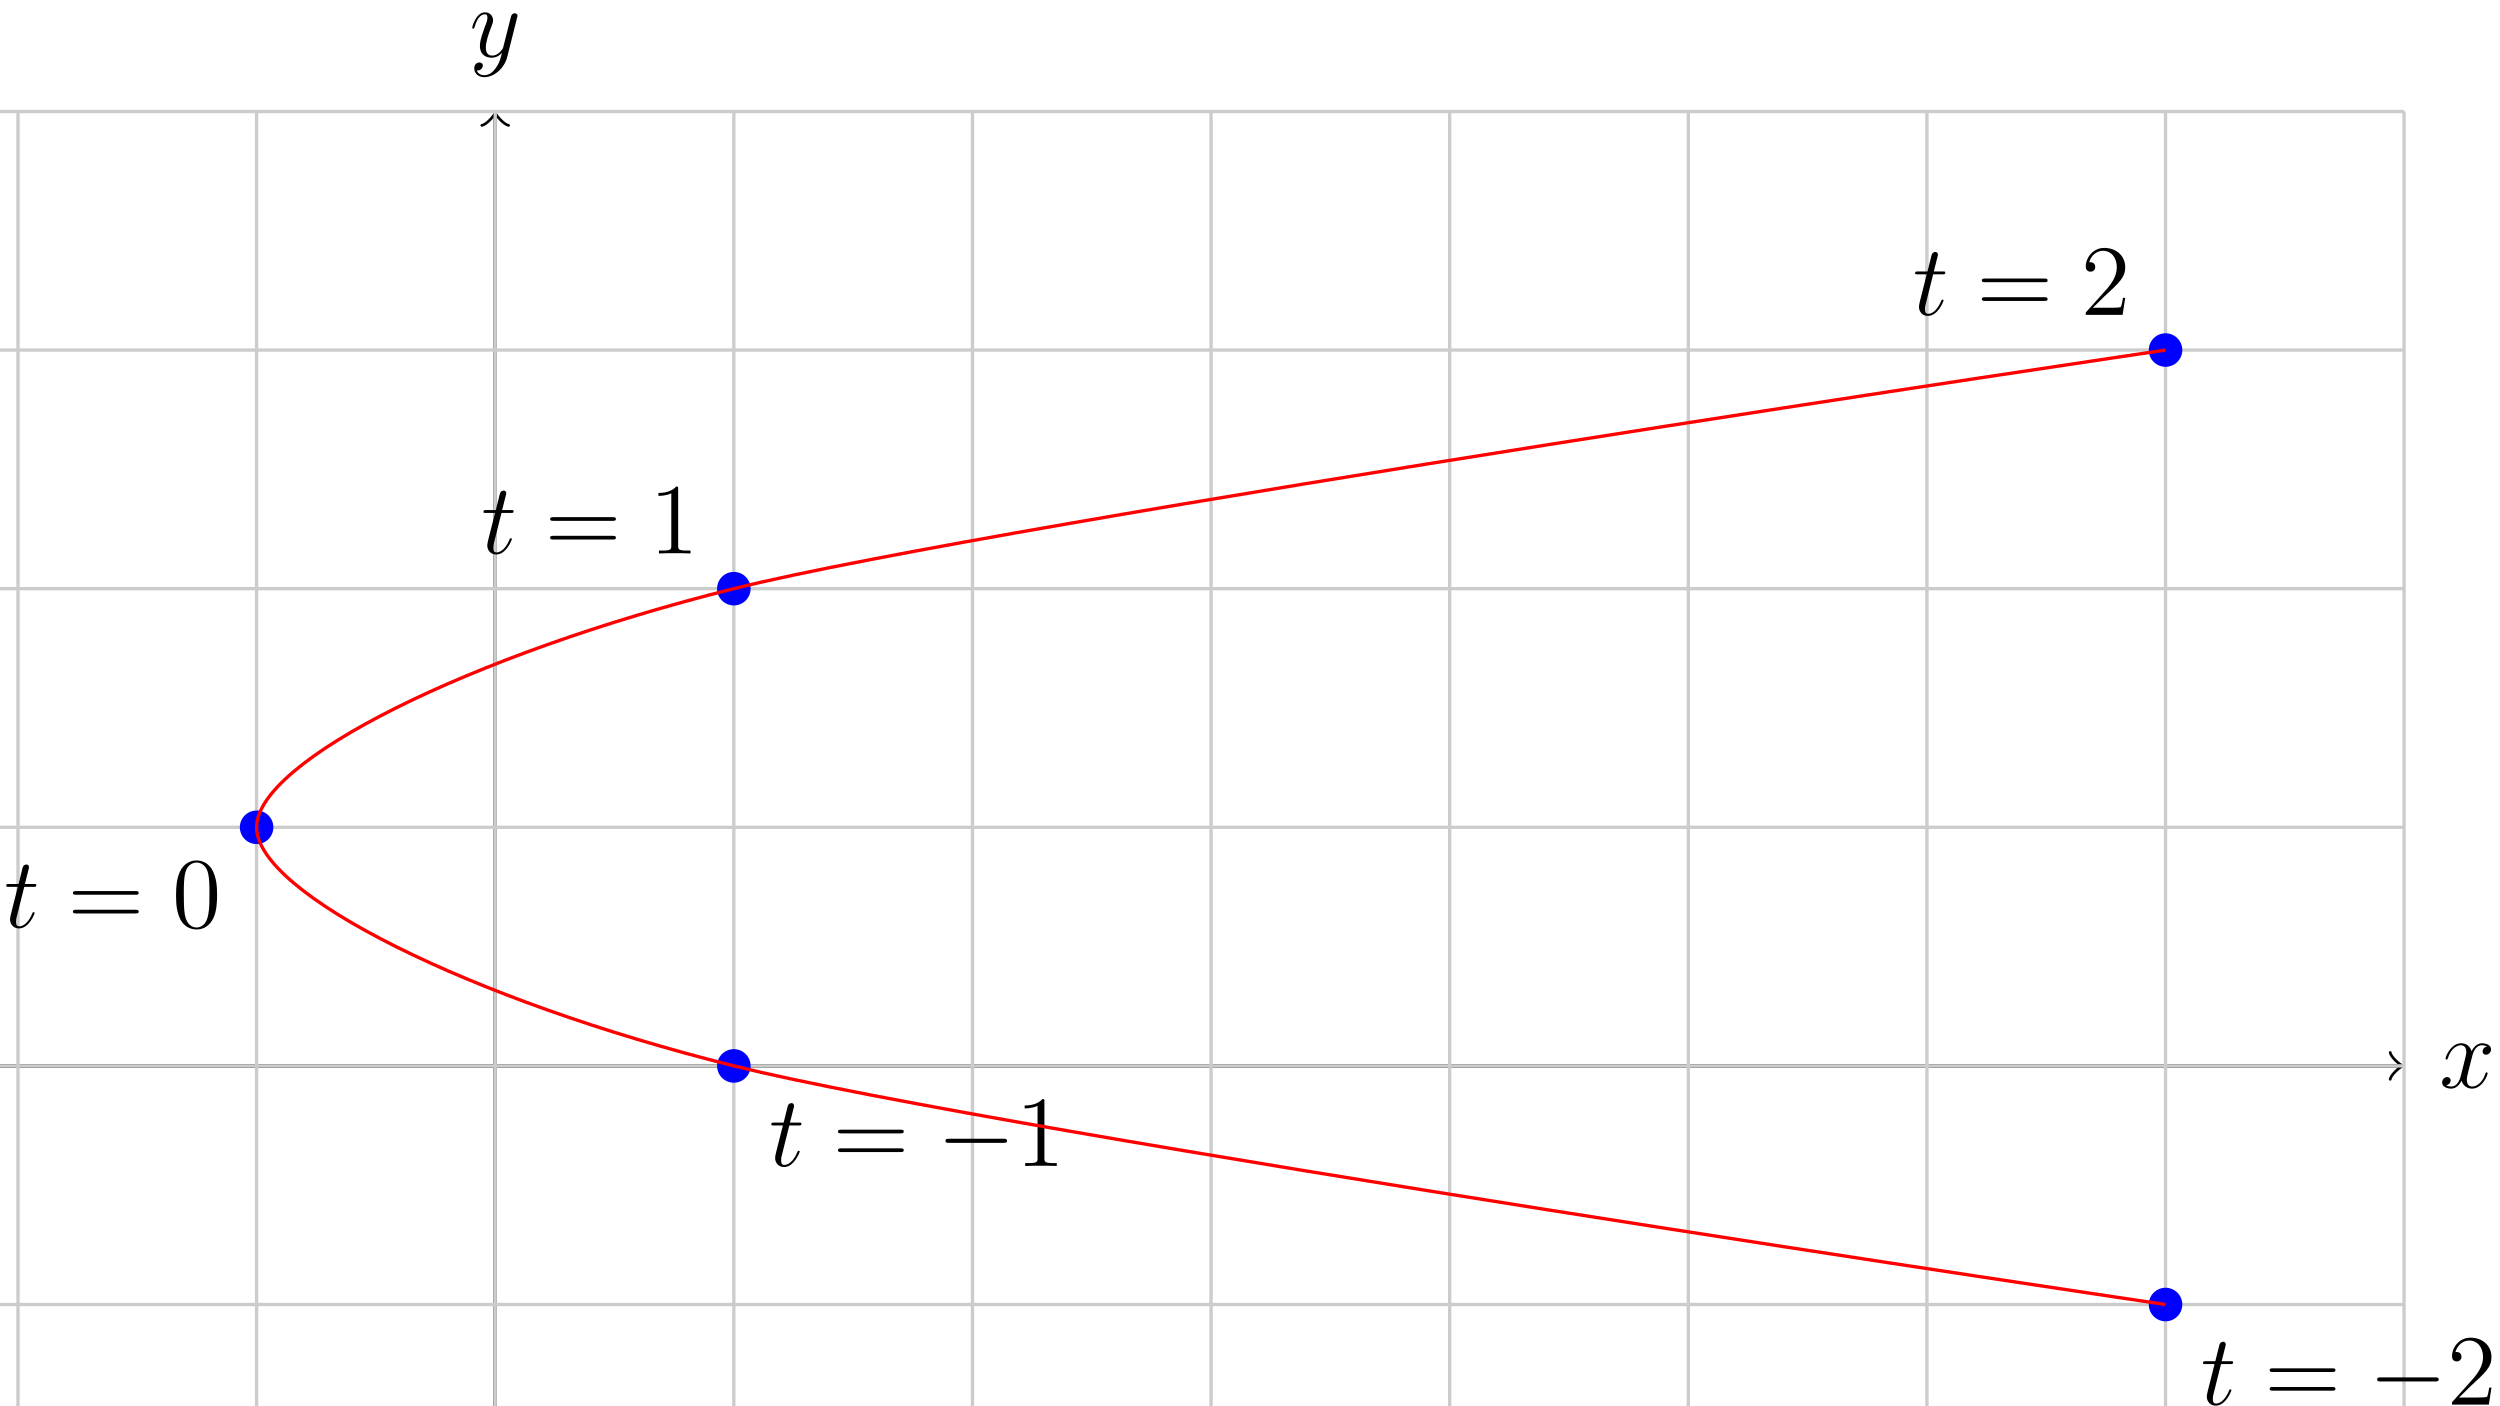
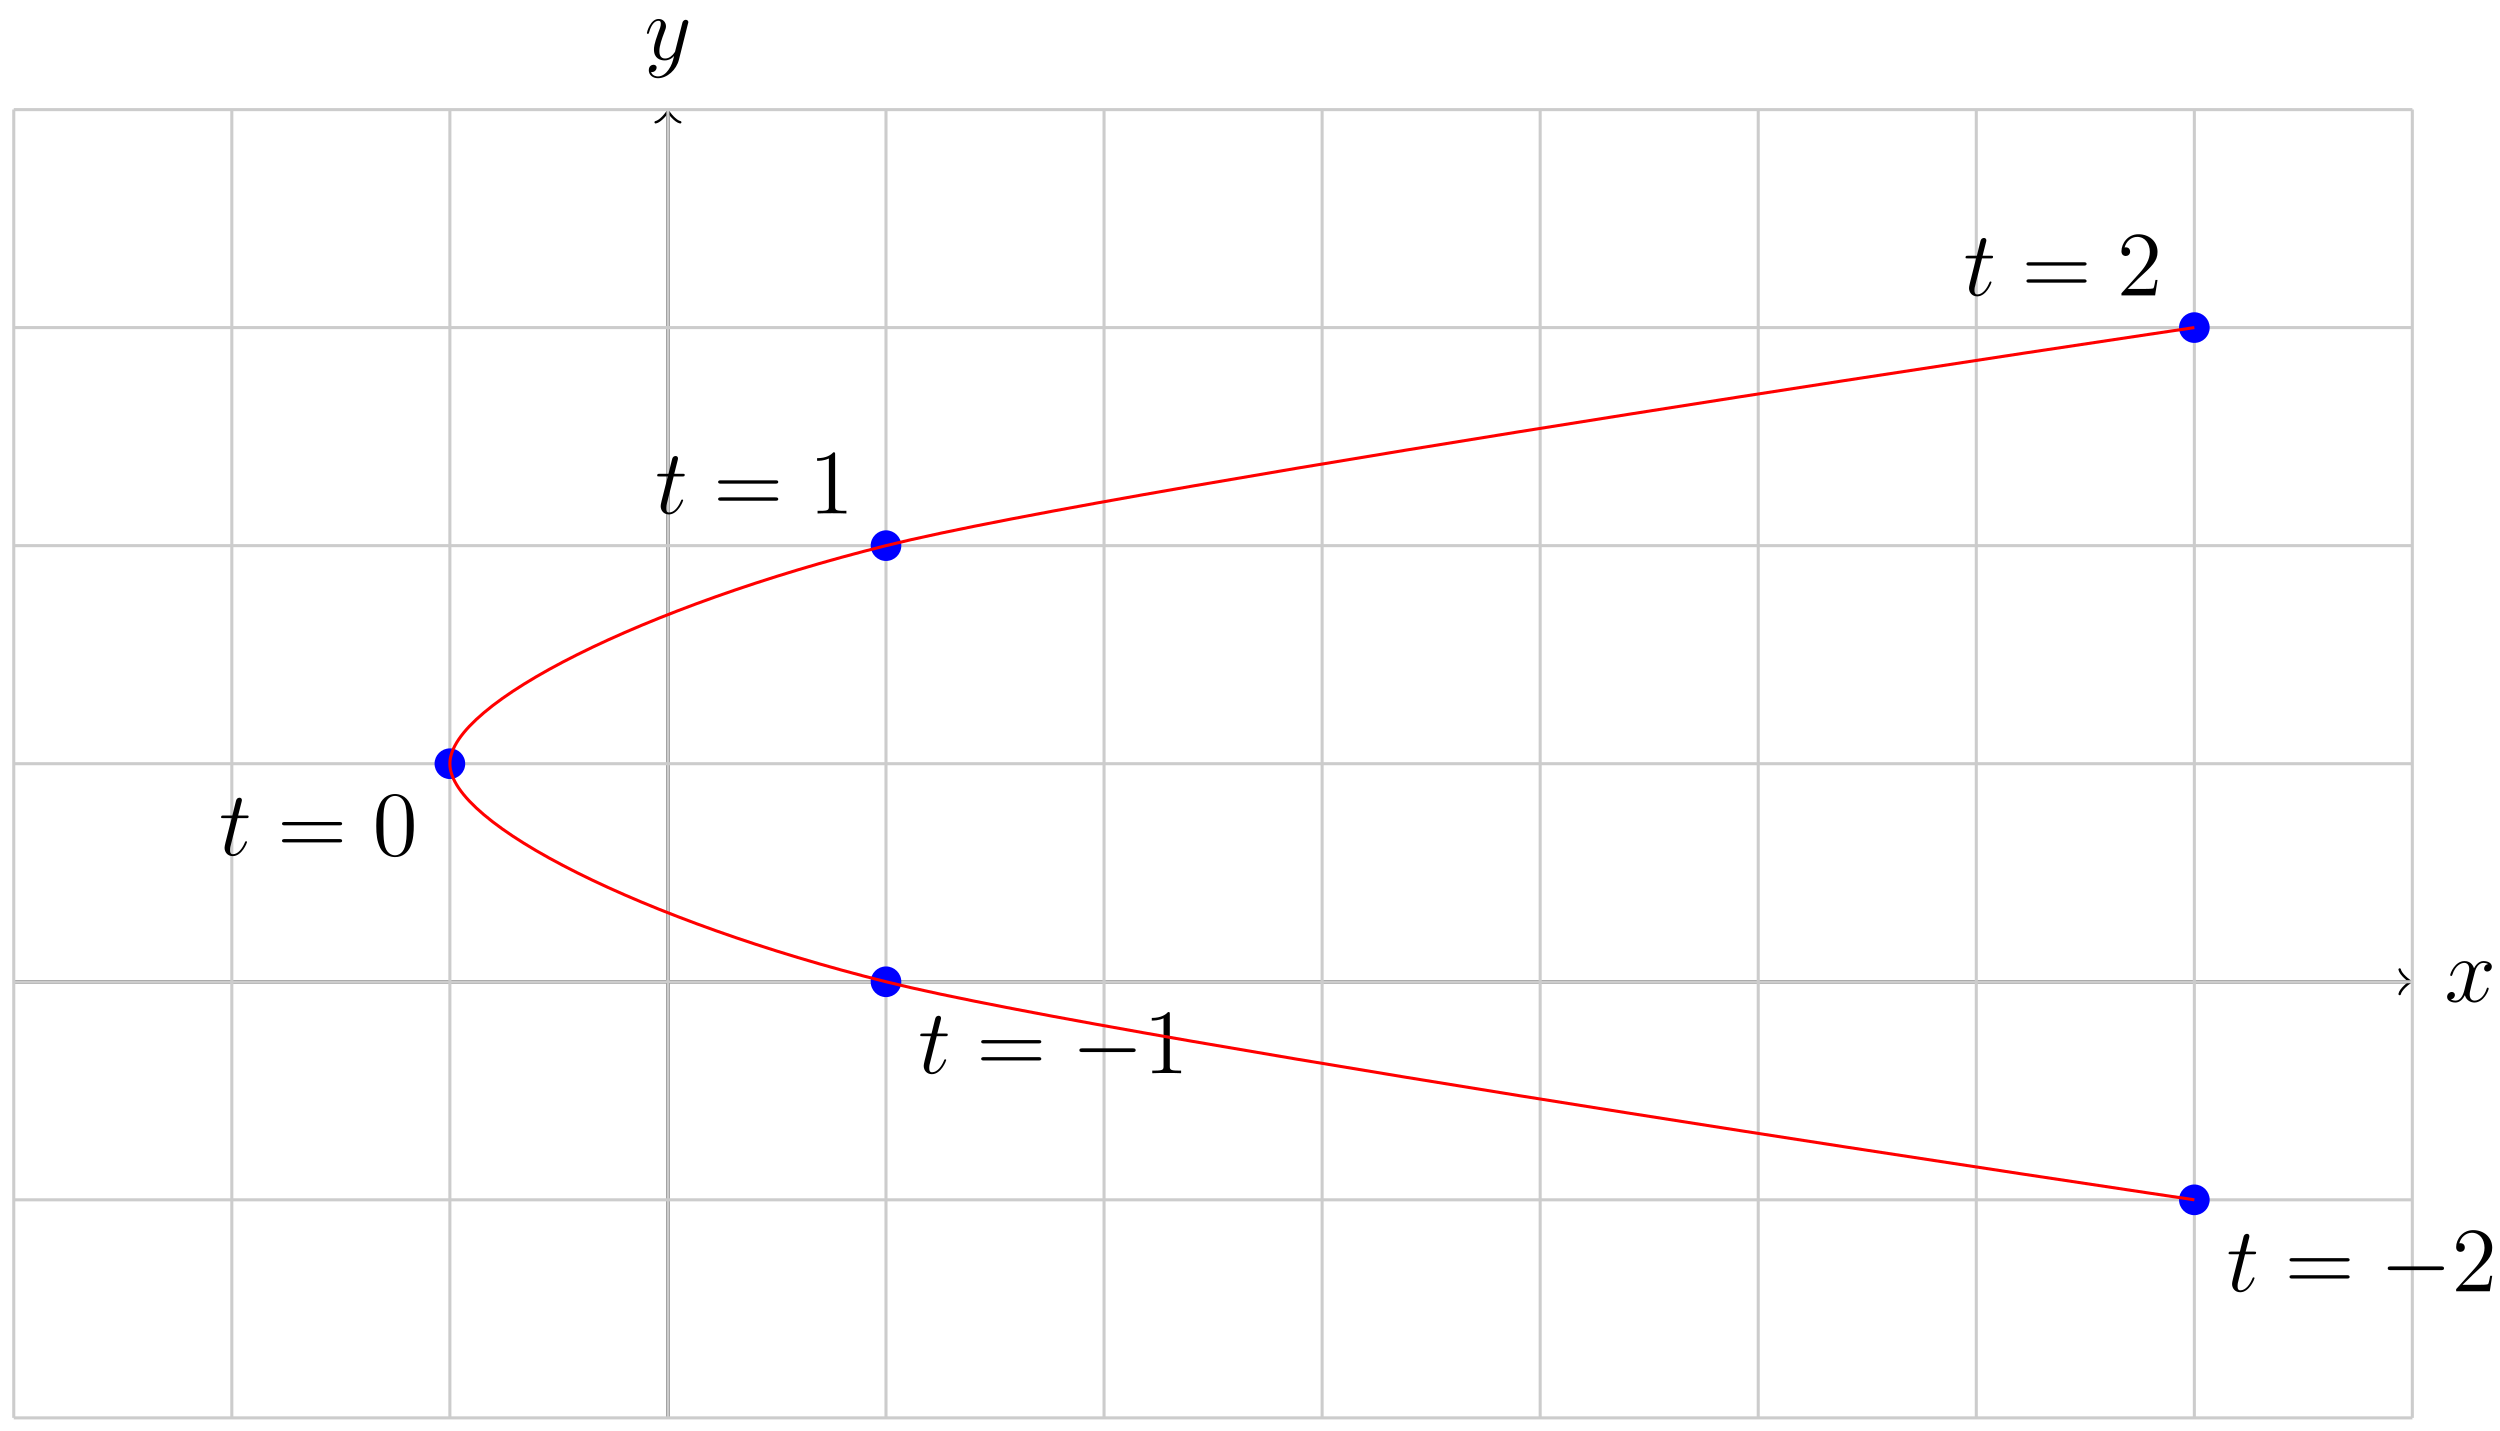
- <svg xmlns="http://www.w3.org/2000/svg" xmlns:xlink="http://www.w3.org/1999/xlink" width="297pt" height="167pt" viewBox="0 0 297 167" version="1.1">
+ <svg xmlns="http://www.w3.org/2000/svg" xmlns:xlink="http://www.w3.org/1999/xlink" width="325pt" height="186pt" viewBox="0 0 325 186" version="1.1">
  <defs>
    <g>
      <symbol overflow="visible" id="glyph0-0">
        <path style="stroke:none;" d="" />
      </symbol>
      <symbol overflow="visible" id="glyph0-1">
        <path style="stroke:none;" d="M 5.672 -4.875 C 5.281 -4.812 5.141 -4.516 5.141 -4.297 C 5.141 -4 5.359 -3.906 5.531 -3.906 C 5.891 -3.906 6.141 -4.219 6.141 -4.547 C 6.141 -5.047 5.562 -5.266 5.062 -5.266 C 4.344 -5.266 3.938 -4.547 3.828 -4.328 C 3.547 -5.219 2.812 -5.266 2.594 -5.266 C 1.375 -5.266 0.734 -3.703 0.734 -3.438 C 0.734 -3.391 0.781 -3.328 0.859 -3.328 C 0.953 -3.328 0.984 -3.406 1 -3.453 C 1.406 -4.781 2.219 -5.031 2.562 -5.031 C 3.094 -5.031 3.203 -4.531 3.203 -4.25 C 3.203 -3.984 3.125 -3.703 2.984 -3.125 L 2.578 -1.5 C 2.406 -0.781 2.062 -0.125 1.422 -0.125 C 1.359 -0.125 1.062 -0.125 0.812 -0.281 C 1.25 -0.359 1.344 -0.719 1.344 -0.859 C 1.344 -1.094 1.156 -1.25 0.938 -1.25 C 0.641 -1.25 0.328 -0.984 0.328 -0.609 C 0.328 -0.109 0.891 0.125 1.406 0.125 C 1.984 0.125 2.391 -0.328 2.641 -0.828 C 2.828 -0.125 3.438 0.125 3.875 0.125 C 5.094 0.125 5.734 -1.453 5.734 -1.703 C 5.734 -1.766 5.688 -1.812 5.625 -1.812 C 5.516 -1.812 5.5 -1.75 5.469 -1.656 C 5.141 -0.609 4.453 -0.125 3.906 -0.125 C 3.484 -0.125 3.266 -0.438 3.266 -0.922 C 3.266 -1.188 3.312 -1.375 3.5 -2.156 L 3.922 -3.797 C 4.094 -4.5 4.5 -5.031 5.062 -5.031 C 5.078 -5.031 5.422 -5.031 5.672 -4.875 Z M 5.672 -4.875 " />
      </symbol>
      <symbol overflow="visible" id="glyph0-2">
        <path style="stroke:none;" d="M 3.141 1.344 C 2.828 1.797 2.359 2.203 1.766 2.203 C 1.625 2.203 1.047 2.172 0.875 1.625 C 0.906 1.641 0.969 1.641 0.984 1.641 C 1.344 1.641 1.594 1.328 1.594 1.047 C 1.594 0.781 1.359 0.688 1.188 0.688 C 0.984 0.688 0.578 0.828 0.578 1.406 C 0.578 2.016 1.094 2.438 1.766 2.438 C 2.969 2.438 4.172 1.344 4.5 0.016 L 5.672 -4.656 C 5.688 -4.703 5.719 -4.781 5.719 -4.859 C 5.719 -5.031 5.562 -5.156 5.391 -5.156 C 5.281 -5.156 5.031 -5.109 4.938 -4.75 L 4.047 -1.234 C 4 -1.016 4 -0.984 3.891 -0.859 C 3.656 -0.531 3.266 -0.125 2.688 -0.125 C 2.016 -0.125 1.953 -0.781 1.953 -1.094 C 1.953 -1.781 2.281 -2.703 2.609 -3.562 C 2.734 -3.906 2.812 -4.078 2.812 -4.312 C 2.812 -4.812 2.453 -5.266 1.859 -5.266 C 0.766 -5.266 0.328 -3.531 0.328 -3.438 C 0.328 -3.391 0.375 -3.328 0.453 -3.328 C 0.562 -3.328 0.578 -3.375 0.625 -3.547 C 0.906 -4.547 1.359 -5.031 1.828 -5.031 C 1.938 -5.031 2.141 -5.031 2.141 -4.641 C 2.141 -4.328 2.016 -3.984 1.828 -3.531 C 1.25 -1.953 1.25 -1.562 1.25 -1.281 C 1.25 -0.141 2.062 0.125 2.656 0.125 C 3 0.125 3.438 0.016 3.844 -0.438 L 3.859 -0.422 C 3.688 0.281 3.562 0.75 3.141 1.344 Z M 3.141 1.344 " />
      </symbol>
      <symbol overflow="visible" id="glyph0-3">
        <path style="stroke:none;" d="M 2.406 -4.812 L 3.5 -4.812 C 3.734 -4.812 3.844 -4.812 3.844 -5.016 C 3.844 -5.156 3.781 -5.156 3.531 -5.156 L 2.484 -5.156 L 2.922 -6.891 C 2.969 -7.062 2.969 -7.094 2.969 -7.172 C 2.969 -7.359 2.828 -7.469 2.672 -7.469 C 2.562 -7.469 2.297 -7.438 2.203 -7.047 L 1.734 -5.156 L 0.609 -5.156 C 0.375 -5.156 0.266 -5.156 0.266 -4.922 C 0.266 -4.812 0.344 -4.812 0.578 -4.812 L 1.641 -4.812 L 0.844 -1.656 C 0.75 -1.234 0.719 -1.109 0.719 -0.953 C 0.719 -0.391 1.109 0.125 1.781 0.125 C 2.984 0.125 3.641 -1.625 3.641 -1.703 C 3.641 -1.781 3.578 -1.812 3.516 -1.812 C 3.484 -1.812 3.438 -1.812 3.422 -1.766 C 3.406 -1.75 3.391 -1.75 3.312 -1.547 C 3.062 -0.953 2.516 -0.125 1.812 -0.125 C 1.453 -0.125 1.438 -0.422 1.438 -0.688 C 1.438 -0.688 1.438 -0.922 1.469 -1.062 Z M 2.406 -4.812 " />
      </symbol>
      <symbol overflow="visible" id="glyph1-0">
        <path style="stroke:none;" d="" />
      </symbol>
      <symbol overflow="visible" id="glyph1-1">
        <path style="stroke:none;" d="M 8.062 -3.875 C 8.234 -3.875 8.453 -3.875 8.453 -4.094 C 8.453 -4.312 8.25 -4.312 8.062 -4.312 L 1.031 -4.312 C 0.859 -4.312 0.641 -4.312 0.641 -4.094 C 0.641 -3.875 0.844 -3.875 1.031 -3.875 Z M 8.062 -1.656 C 8.234 -1.656 8.453 -1.656 8.453 -1.859 C 8.453 -2.094 8.25 -2.094 8.062 -2.094 L 1.031 -2.094 C 0.859 -2.094 0.641 -2.094 0.641 -1.875 C 0.641 -1.656 0.844 -1.656 1.031 -1.656 Z M 8.062 -1.656 " />
      </symbol>
      <symbol overflow="visible" id="glyph1-2">
        <path style="stroke:none;" d="M 5.266 -2.016 L 5 -2.016 C 4.953 -1.812 4.859 -1.141 4.75 -0.953 C 4.656 -0.844 3.984 -0.844 3.625 -0.844 L 1.406 -0.844 C 1.734 -1.125 2.469 -1.891 2.766 -2.172 C 4.594 -3.844 5.266 -4.469 5.266 -5.656 C 5.266 -7.031 4.172 -7.953 2.781 -7.953 C 1.406 -7.953 0.578 -6.766 0.578 -5.734 C 0.578 -5.125 1.109 -5.125 1.141 -5.125 C 1.406 -5.125 1.703 -5.312 1.703 -5.688 C 1.703 -6.031 1.484 -6.25 1.141 -6.25 C 1.047 -6.25 1.016 -6.25 0.984 -6.234 C 1.203 -7.047 1.859 -7.609 2.625 -7.609 C 3.641 -7.609 4.266 -6.75 4.266 -5.656 C 4.266 -4.641 3.688 -3.75 3 -2.984 L 0.578 -0.281 L 0.578 0 L 4.953 0 Z M 5.266 -2.016 " />
      </symbol>
      <symbol overflow="visible" id="glyph1-3">
        <path style="stroke:none;" d="M 3.438 -7.656 C 3.438 -7.938 3.438 -7.953 3.203 -7.953 C 2.922 -7.625 2.312 -7.188 1.094 -7.188 L 1.094 -6.844 C 1.359 -6.844 1.953 -6.844 2.625 -7.141 L 2.625 -0.922 C 2.625 -0.484 2.578 -0.344 1.531 -0.344 L 1.156 -0.344 L 1.156 0 C 1.484 -0.031 2.641 -0.031 3.031 -0.031 C 3.438 -0.031 4.578 -0.031 4.906 0 L 4.906 -0.344 L 4.531 -0.344 C 3.484 -0.344 3.438 -0.484 3.438 -0.922 Z M 3.438 -7.656 " />
      </symbol>
      <symbol overflow="visible" id="glyph1-4">
        <path style="stroke:none;" d="M 5.359 -3.828 C 5.359 -4.812 5.297 -5.781 4.859 -6.688 C 4.375 -7.688 3.516 -7.953 2.922 -7.953 C 2.234 -7.953 1.391 -7.609 0.938 -6.609 C 0.609 -5.859 0.484 -5.109 0.484 -3.828 C 0.484 -2.672 0.578 -1.797 1 -0.938 C 1.469 -0.031 2.297 0.25 2.922 0.25 C 3.953 0.25 4.547 -0.375 4.906 -1.062 C 5.328 -1.953 5.359 -3.125 5.359 -3.828 Z M 2.922 0.016 C 2.531 0.016 1.75 -0.203 1.531 -1.5 C 1.406 -2.219 1.406 -3.125 1.406 -3.969 C 1.406 -4.953 1.406 -5.828 1.594 -6.531 C 1.797 -7.344 2.406 -7.703 2.922 -7.703 C 3.375 -7.703 4.062 -7.438 4.297 -6.406 C 4.453 -5.719 4.453 -4.781 4.453 -3.969 C 4.453 -3.172 4.453 -2.266 4.312 -1.531 C 4.094 -0.219 3.328 0.016 2.922 0.016 Z M 2.922 0.016 " />
      </symbol>
      <symbol overflow="visible" id="glyph2-0">
        <path style="stroke:none;" d="" />
      </symbol>
      <symbol overflow="visible" id="glyph2-1">
        <path style="stroke:none;" d="M 7.875 -2.75 C 8.078 -2.75 8.297 -2.75 8.297 -2.984 C 8.297 -3.234 8.078 -3.234 7.875 -3.234 L 1.406 -3.234 C 1.203 -3.234 0.984 -3.234 0.984 -2.984 C 0.984 -2.75 1.203 -2.75 1.406 -2.75 Z M 7.875 -2.75 " />
      </symbol>
    </g>
  </defs>
  <g id="surface1">
-     <path style="fill:none;stroke-width:0.399;stroke-linecap:butt;stroke-linejoin:miter;stroke:rgb(0%,0%,0%);stroke-opacity:1;stroke-miterlimit:10;" d="M -85.042 0.002 L 226.315 0.002 " transform="matrix(1.00002,0,0,-1.00003,58.83276,126.6304)" />
-     <path style="fill:none;stroke-width:0.319;stroke-linecap:round;stroke-linejoin:round;stroke:rgb(0%,0%,0%);stroke-opacity:1;stroke-miterlimit:10;" d="M -1.197 1.595 C -1.095 0.998 -0.001 0.099 0.3 0.002 C -0.001 -0.1 -1.095 -0.995 -1.197 -1.592 " transform="matrix(1.00002,0,0,-1.00003,285.1536,126.6304)" />
-     <path style=" stroke:none;fill-rule:nonzero;fill:rgb(100%,100%,100%);fill-opacity:1;" d="M 285.812 133.188 L 300.434 133.188 L 300.434 120.07 L 285.812 120.07 Z M 285.812 133.188 " />
+     <path style="fill:none;stroke-width:0.399;stroke-linecap:butt;stroke-linejoin:miter;stroke:rgb(0%,0%,0%);stroke-opacity:1;stroke-miterlimit:10;" d="M -85.042 0.002 L 226.315 0.002 " transform="matrix(1.00002,0,0,-1.00003,86.83276,127.6304)" />
+     <path style="fill:none;stroke-width:0.319;stroke-linecap:round;stroke-linejoin:round;stroke:rgb(0%,0%,0%);stroke-opacity:1;stroke-miterlimit:10;" d="M -1.197 1.595 C -1.095 0.998 -0.001 0.099 0.3 0.002 C -0.001 -0.1 -1.095 -0.995 -1.197 -1.592 " transform="matrix(1.00002,0,0,-1.00003,313.1536,127.6304)" />
+     <path style=" stroke:none;fill-rule:nonzero;fill:rgb(100%,100%,100%);fill-opacity:1;" d="M 313.812 134.188 L 328.434 134.188 L 328.434 121.07 L 313.812 121.07 Z M 313.812 134.188 " />
    <g style="fill:rgb(0%,0%,0%);fill-opacity:1;">
-       <use xlink:href="#glyph0-1" x="289.795" y="129.205" />
+       <use xlink:href="#glyph0-1" x="317.795" y="130.205" />
    </g>
-     <path style="fill:none;stroke-width:0.399;stroke-linecap:butt;stroke-linejoin:miter;stroke:rgb(0%,0%,0%);stroke-opacity:1;stroke-miterlimit:10;" d="M -0.001 -56.692 L -0.001 112.928 " transform="matrix(1.00002,0,0,-1.00003,58.83276,126.6304)" />
-     <path style="fill:none;stroke-width:0.319;stroke-linecap:round;stroke-linejoin:round;stroke:rgb(0%,0%,0%);stroke-opacity:1;stroke-miterlimit:10;" d="M -1.196 1.594 C -1.095 0.997 -0.001 0.098 0.3 0.001 C -0.001 -0.101 -1.095 -0.995 -1.196 -1.593 " transform="matrix(0,-1.00003,-1.00002,0,58.83276,13.69805)" />
-     <path style=" stroke:none;fill-rule:nonzero;fill:rgb(100%,100%,100%);fill-opacity:1;" d="M 51.781 13.039 L 65.887 13.039 L 65.887 -2.402 L 51.781 -2.402 Z M 51.781 13.039 " />
+     <path style="fill:none;stroke-width:0.399;stroke-linecap:butt;stroke-linejoin:miter;stroke:rgb(0%,0%,0%);stroke-opacity:1;stroke-miterlimit:10;" d="M -0.001 -56.692 L -0.001 112.928 " transform="matrix(1.00002,0,0,-1.00003,86.83276,127.6304)" />
+     <path style="fill:none;stroke-width:0.319;stroke-linecap:round;stroke-linejoin:round;stroke:rgb(0%,0%,0%);stroke-opacity:1;stroke-miterlimit:10;" d="M -1.196 1.594 C -1.095 0.997 -0.001 0.098 0.3 0.001 C -0.001 -0.101 -1.095 -0.995 -1.196 -1.593 " transform="matrix(0,-1.00003,-1.00002,0,86.83276,14.69805)" />
+     <path style=" stroke:none;fill-rule:nonzero;fill:rgb(100%,100%,100%);fill-opacity:1;" d="M 79.781 14.039 L 93.887 14.039 L 93.887 -1.402 L 79.781 -1.402 Z M 79.781 14.039 " />
    <g style="fill:rgb(0%,0%,0%);fill-opacity:1;">
-       <use xlink:href="#glyph0-2" x="55.765" y="6.731" />
+       <use xlink:href="#glyph0-2" x="83.765" y="7.731" />
    </g>
-     <path style="fill:none;stroke-width:0.399;stroke-linecap:butt;stroke-linejoin:miter;stroke:rgb(79.999%,79.999%,79.999%);stroke-opacity:1;stroke-miterlimit:10;" d="M -85.042 -56.692 L 226.776 -56.692 M -85.042 -28.345 L 226.776 -28.345 M -85.042 0.002 L 226.776 0.002 M -85.042 28.348 L 226.776 28.348 M -85.042 56.695 L 226.776 56.695 M -85.042 85.042 L 226.776 85.042 M -85.042 113.377 L 226.776 113.377 M -85.042 -56.692 L -85.042 113.389 M -56.695 -56.692 L -56.695 113.389 M -28.348 -56.692 L -28.348 113.389 M -0.001 -56.692 L -0.001 113.389 M 28.346 -56.692 L 28.346 113.389 M 56.693 -56.692 L 56.693 113.389 M 85.041 -56.692 L 85.041 113.389 M 113.388 -56.692 L 113.388 113.389 M 141.735 -56.692 L 141.735 113.389 M 170.082 -56.692 L 170.082 113.389 M 198.429 -56.692 L 198.429 113.389 M 226.764 -56.692 L 226.764 113.389 " transform="matrix(1.00002,0,0,-1.00003,58.83276,126.6304)" />
-     <path style=" stroke:none;fill-rule:nonzero;fill:rgb(0%,0%,100%);fill-opacity:1;" d="M 259.258 154.977 C 259.258 153.879 258.363 152.984 257.266 152.984 C 256.164 152.984 255.273 153.879 255.273 154.977 C 255.273 156.078 256.164 156.973 257.266 156.973 C 258.363 156.973 259.258 156.078 259.258 154.977 Z M 259.258 154.977 " />
+     <path style="fill:none;stroke-width:0.399;stroke-linecap:butt;stroke-linejoin:miter;stroke:rgb(79.999%,79.999%,79.999%);stroke-opacity:1;stroke-miterlimit:10;" d="M -85.042 -56.692 L 226.776 -56.692 M -85.042 -28.345 L 226.776 -28.345 M -85.042 0.002 L 226.776 0.002 M -85.042 28.348 L 226.776 28.348 M -85.042 56.695 L 226.776 56.695 M -85.042 85.042 L 226.776 85.042 M -85.042 113.377 L 226.776 113.377 M -85.042 -56.692 L -85.042 113.389 M -56.695 -56.692 L -56.695 113.389 M -28.348 -56.692 L -28.348 113.389 M -0.001 -56.692 L -0.001 113.389 M 28.346 -56.692 L 28.346 113.389 M 56.693 -56.692 L 56.693 113.389 M 85.041 -56.692 L 85.041 113.389 M 113.388 -56.692 L 113.388 113.389 M 141.735 -56.692 L 141.735 113.389 M 170.082 -56.692 L 170.082 113.389 M 198.429 -56.692 L 198.429 113.389 M 226.764 -56.692 L 226.764 113.389 " transform="matrix(1.00002,0,0,-1.00003,86.83276,127.6304)" />
+     <path style=" stroke:none;fill-rule:nonzero;fill:rgb(0%,0%,100%);fill-opacity:1;" d="M 287.258 155.977 C 287.258 154.879 286.363 153.984 285.266 153.984 C 284.164 153.984 283.273 154.879 283.273 155.977 C 283.273 157.078 284.164 157.973 285.266 157.973 C 286.363 157.973 287.258 157.078 287.258 155.977 Z M 287.258 155.977 " />
    <g style="fill:rgb(0%,0%,0%);fill-opacity:1;">
-       <use xlink:href="#glyph0-3" x="261.449" y="166.867" />
+       <use xlink:href="#glyph0-3" x="289.449" y="167.867" />
    </g>
    <g style="fill:rgb(0%,0%,0%);fill-opacity:1;">
-       <use xlink:href="#glyph1-1" x="268.997" y="166.867" />
+       <use xlink:href="#glyph1-1" x="296.997" y="167.867" />
    </g>
    <g style="fill:rgb(0%,0%,0%);fill-opacity:1;">
-       <use xlink:href="#glyph2-1" x="281.422" y="166.867" />
+       <use xlink:href="#glyph2-1" x="309.422" y="167.867" />
    </g>
    <g style="fill:rgb(0%,0%,0%);fill-opacity:1;">
-       <use xlink:href="#glyph1-2" x="290.721" y="166.867" />
+       <use xlink:href="#glyph1-2" x="318.721" y="167.867" />
    </g>
-     <path style=" stroke:none;fill-rule:nonzero;fill:rgb(0%,0%,100%);fill-opacity:1;" d="M 89.172 126.629 C 89.172 125.531 88.281 124.637 87.18 124.637 C 86.078 124.637 85.188 125.531 85.188 126.629 C 85.188 127.73 86.078 128.625 87.18 128.625 C 88.281 128.625 89.172 127.73 89.172 126.629 Z M 89.172 126.629 " />
+     <path style=" stroke:none;fill-rule:nonzero;fill:rgb(0%,0%,100%);fill-opacity:1;" d="M 117.172 127.629 C 117.172 126.531 116.281 125.637 115.18 125.637 C 114.078 125.637 113.188 126.531 113.188 127.629 C 113.188 128.73 114.078 129.625 115.18 129.625 C 116.281 129.625 117.172 128.73 117.172 127.629 Z M 117.172 127.629 " />
    <g style="fill:rgb(0%,0%,0%);fill-opacity:1;">
-       <use xlink:href="#glyph0-3" x="91.364" y="138.519" />
+       <use xlink:href="#glyph0-3" x="119.364" y="139.519" />
    </g>
    <g style="fill:rgb(0%,0%,0%);fill-opacity:1;">
-       <use xlink:href="#glyph1-1" x="98.913" y="138.519" />
+       <use xlink:href="#glyph1-1" x="126.913" y="139.519" />
    </g>
    <g style="fill:rgb(0%,0%,0%);fill-opacity:1;">
-       <use xlink:href="#glyph2-1" x="111.338" y="138.519" />
+       <use xlink:href="#glyph2-1" x="139.338" y="139.519" />
    </g>
    <g style="fill:rgb(0%,0%,0%);fill-opacity:1;">
-       <use xlink:href="#glyph1-3" x="120.637" y="138.519" />
+       <use xlink:href="#glyph1-3" x="148.637" y="139.519" />
    </g>
-     <path style=" stroke:none;fill-rule:nonzero;fill:rgb(0%,0%,100%);fill-opacity:1;" d="M 32.477 98.281 C 32.477 97.184 31.586 96.289 30.484 96.289 C 29.387 96.289 28.492 97.184 28.492 98.281 C 28.492 99.383 29.387 100.277 30.484 100.277 C 31.586 100.277 32.477 99.383 32.477 98.281 Z M 32.477 98.281 " />
+     <path style=" stroke:none;fill-rule:nonzero;fill:rgb(0%,0%,100%);fill-opacity:1;" d="M 60.477 99.281 C 60.477 98.184 59.586 97.289 58.484 97.289 C 57.387 97.289 56.492 98.184 56.492 99.281 C 56.492 100.383 57.387 101.277 58.484 101.277 C 59.586 101.277 60.477 100.383 60.477 99.281 Z M 60.477 99.281 " />
    <g style="fill:rgb(0%,0%,0%);fill-opacity:1;">
-       <use xlink:href="#glyph0-3" x="0.474" y="110.172" />
+       <use xlink:href="#glyph0-3" x="28.474" y="111.172" />
    </g>
    <g style="fill:rgb(0%,0%,0%);fill-opacity:1;">
-       <use xlink:href="#glyph1-1" x="8.022" y="110.172" />
+       <use xlink:href="#glyph1-1" x="36.022" y="111.172" />
    </g>
    <g style="fill:rgb(0%,0%,0%);fill-opacity:1;">
-       <use xlink:href="#glyph1-4" x="20.431" y="110.172" />
+       <use xlink:href="#glyph1-4" x="48.431" y="111.172" />
    </g>
-     <path style=" stroke:none;fill-rule:nonzero;fill:rgb(0%,0%,100%);fill-opacity:1;" d="M 89.172 69.934 C 89.172 68.836 88.281 67.941 87.18 67.941 C 86.078 67.941 85.188 68.836 85.188 69.934 C 85.188 71.035 86.078 71.926 87.18 71.926 C 88.281 71.926 89.172 71.035 89.172 69.934 Z M 89.172 69.934 " />
+     <path style=" stroke:none;fill-rule:nonzero;fill:rgb(0%,0%,100%);fill-opacity:1;" d="M 117.172 70.934 C 117.172 69.836 116.281 68.941 115.18 68.941 C 114.078 68.941 113.188 69.836 113.188 70.934 C 113.188 72.035 114.078 72.926 115.18 72.926 C 116.281 72.926 117.172 72.035 117.172 70.934 Z M 117.172 70.934 " />
    <g style="fill:rgb(0%,0%,0%);fill-opacity:1;">
-       <use xlink:href="#glyph0-3" x="57.169" y="65.751" />
+       <use xlink:href="#glyph0-3" x="85.169" y="66.751" />
    </g>
    <g style="fill:rgb(0%,0%,0%);fill-opacity:1;">
-       <use xlink:href="#glyph1-1" x="64.717" y="65.751" />
+       <use xlink:href="#glyph1-1" x="92.717" y="66.751" />
    </g>
    <g style="fill:rgb(0%,0%,0%);fill-opacity:1;">
-       <use xlink:href="#glyph1-3" x="77.127" y="65.751" />
+       <use xlink:href="#glyph1-3" x="105.127" y="66.751" />
    </g>
-     <path style=" stroke:none;fill-rule:nonzero;fill:rgb(0%,0%,100%);fill-opacity:1;" d="M 259.258 41.586 C 259.258 40.488 258.363 39.594 257.266 39.594 C 256.164 39.594 255.273 40.488 255.273 41.586 C 255.273 42.688 256.164 43.578 257.266 43.578 C 258.363 43.578 259.258 42.688 259.258 41.586 Z M 259.258 41.586 " />
+     <path style=" stroke:none;fill-rule:nonzero;fill:rgb(0%,0%,100%);fill-opacity:1;" d="M 287.258 42.586 C 287.258 41.488 286.363 40.594 285.266 40.594 C 284.164 40.594 283.273 41.488 283.273 42.586 C 283.273 43.688 284.164 44.578 285.266 44.578 C 286.363 44.578 287.258 43.688 287.258 42.586 Z M 287.258 42.586 " />
    <g style="fill:rgb(0%,0%,0%);fill-opacity:1;">
-       <use xlink:href="#glyph0-3" x="227.253" y="37.404" />
+       <use xlink:href="#glyph0-3" x="255.253" y="38.404" />
    </g>
    <g style="fill:rgb(0%,0%,0%);fill-opacity:1;">
-       <use xlink:href="#glyph1-1" x="234.801" y="37.404" />
+       <use xlink:href="#glyph1-1" x="262.801" y="38.404" />
    </g>
    <g style="fill:rgb(0%,0%,0%);fill-opacity:1;">
-       <use xlink:href="#glyph1-2" x="247.211" y="37.404" />
+       <use xlink:href="#glyph1-2" x="275.211" y="38.404" />
    </g>
-     <path style="fill:none;stroke-width:0.399;stroke-linecap:butt;stroke-linejoin:miter;stroke:rgb(100%,0%,0%);stroke-opacity:1;stroke-miterlimit:10;" d="M 198.429 -28.345 C 198.429 -28.345 59.811 -7.865 28.346 0.002 C -3.118 7.865 -28.348 20.481 -28.348 28.348 C -28.348 36.211 -3.118 48.828 28.346 56.695 C 59.811 64.558 198.429 85.042 198.429 85.042 " transform="matrix(1.00002,0,0,-1.00003,58.83276,126.6304)" />
+     <path style="fill:none;stroke-width:0.399;stroke-linecap:butt;stroke-linejoin:miter;stroke:rgb(100%,0%,0%);stroke-opacity:1;stroke-miterlimit:10;" d="M 198.429 -28.345 C 198.429 -28.345 59.811 -7.865 28.346 0.002 C -3.118 7.865 -28.348 20.481 -28.348 28.348 C -28.348 36.211 -3.118 48.828 28.346 56.695 C 59.811 64.558 198.429 85.042 198.429 85.042 " transform="matrix(1.00002,0,0,-1.00003,86.83276,127.6304)" />
  </g>
</svg>
